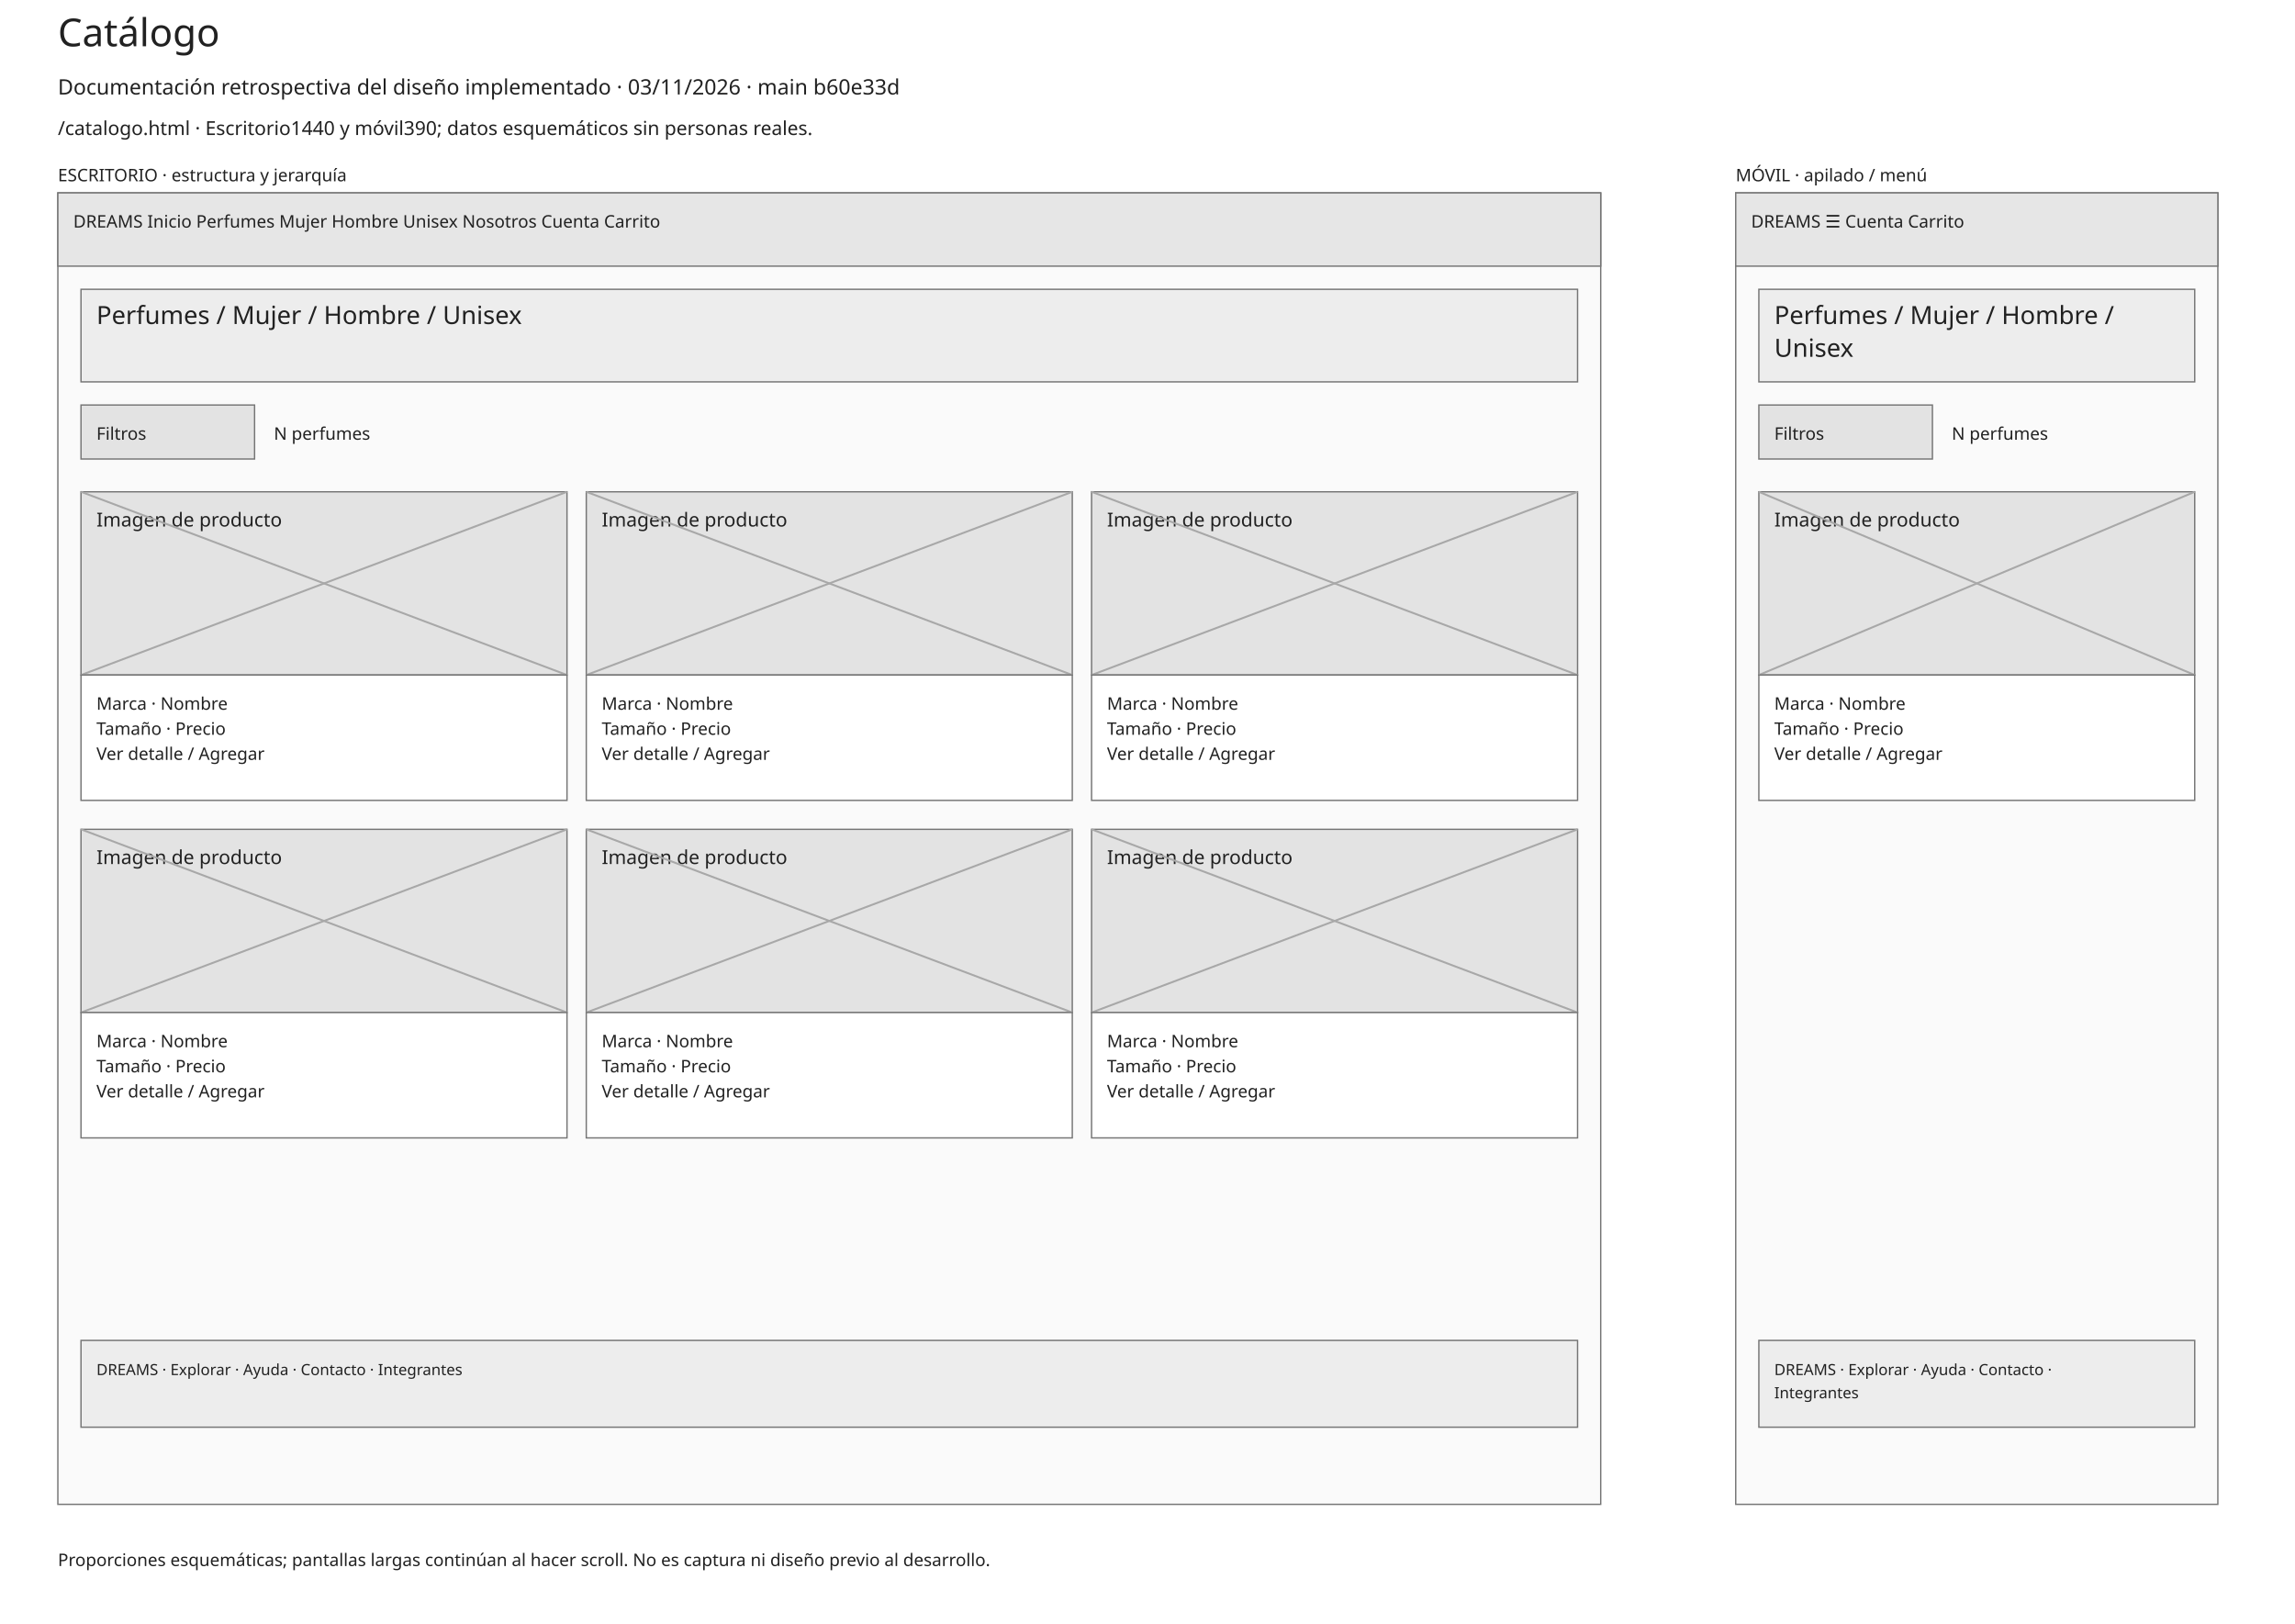
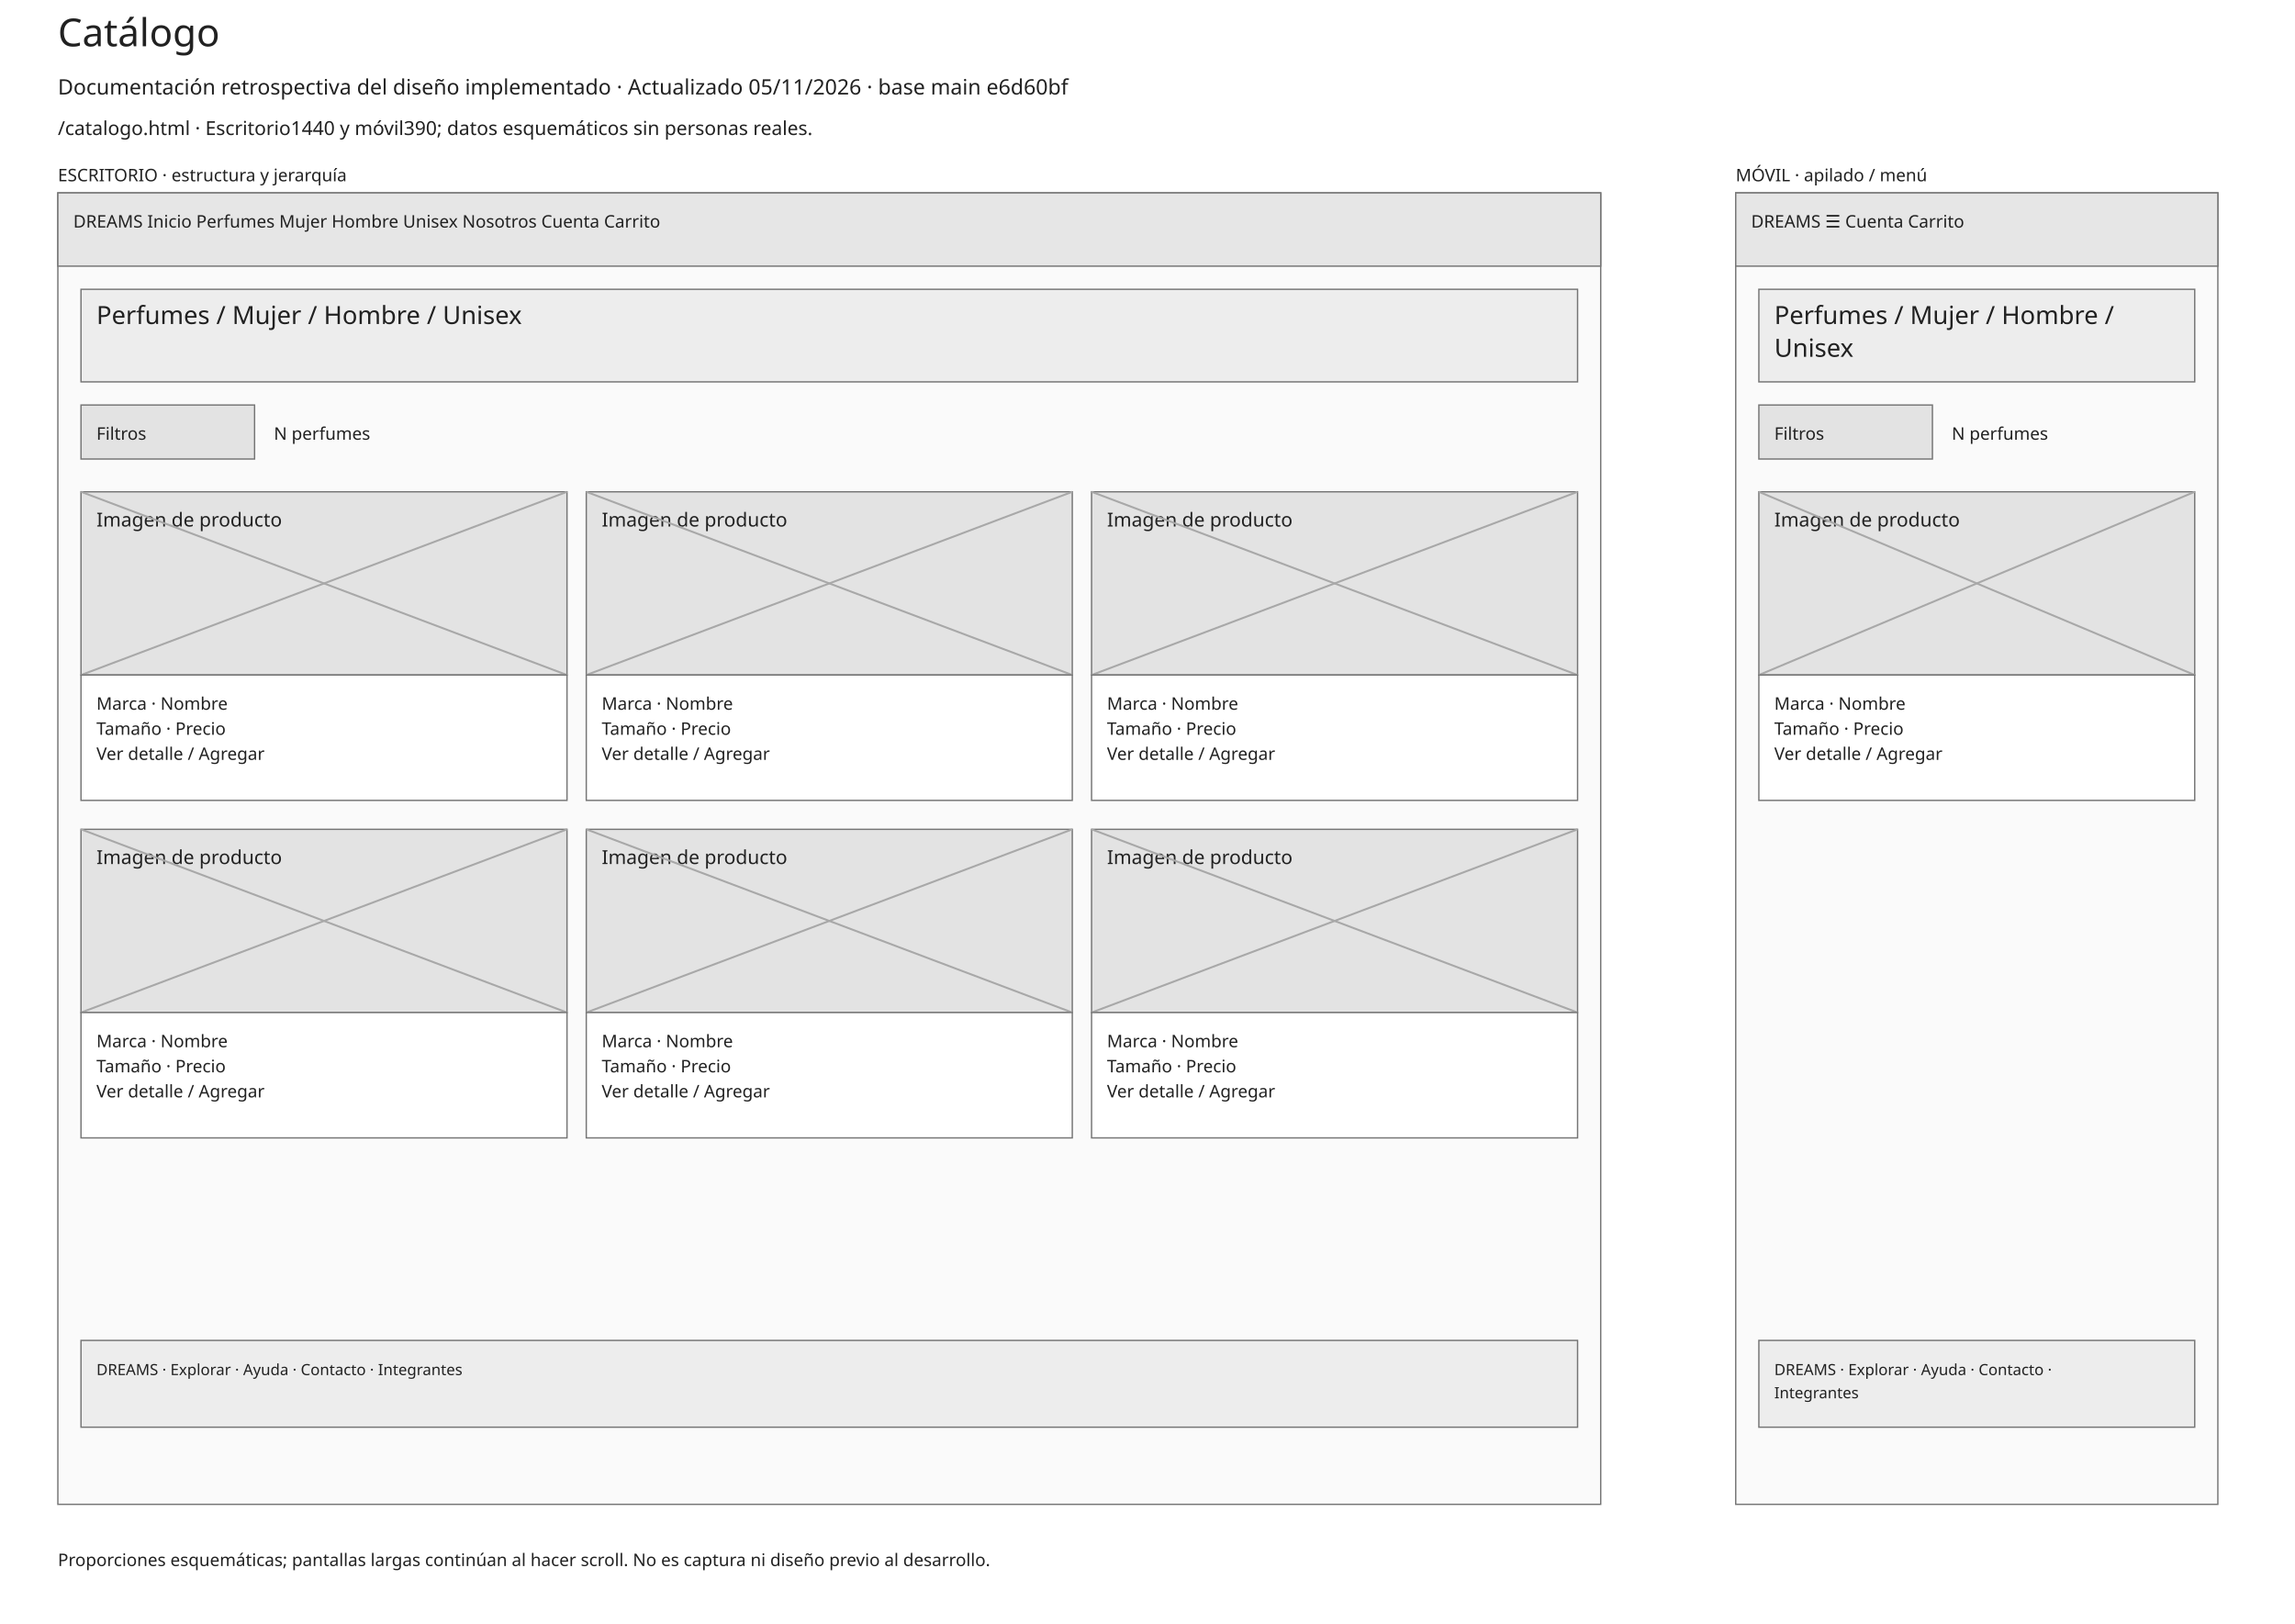
<svg xmlns="http://www.w3.org/2000/svg" width="1190" height="842" preserveAspectRatio="xMinYMin meet" viewBox="0 0 1190 842" version="1.0" fill-rule="evenodd">
  <clipPath id="clip">
    <rect x="0" y="0" width="1190" height="842" />
  </clipPath>
  <g id="group" transform="scale(1,-1) translate(0,-842)" style="clip-path: url(#clip)">
    <g transform="">
      <text x="30" y="818" style="font-family: DejaVu; font-size: 20px;fill: rgb(13%,13%,13%); stroke:none;" transform="translate(0,1636) scale(1,-1)">Catálogo</text>
-       <text x="30" y="793" style="font-family: DejaVu; font-size: 11px;fill: rgb(13%,13%,13%); stroke:none;" transform="translate(0,1586) scale(1,-1)">Documentación retrospectiva del diseño implementado · 03/11/2026 · main b60e33d</text>
+       <text x="30" y="793" style="font-family: DejaVu; font-size: 11px;fill: rgb(13%,13%,13%); stroke:none;" transform="translate(0,1586) scale(1,-1)">Documentación retrospectiva del diseño implementado · Actualizado 05/11/2026 · base main e6d60bf</text>
      <text x="30" y="772" style="font-family: DejaVu; font-size: 10px;fill: rgb(13%,13%,13%); stroke:none;" transform="translate(0,1544) scale(1,-1)">/catalogo.html · Escritorio1440 y móvil390; datos esquemáticos sin personas reales.</text>
      <text x="30" y="748" style="font-family: DejaVu; font-size: 9px;fill: rgb(13%,13%,13%); stroke:none;" transform="translate(0,1496) scale(1,-1)">ESCRITORIO · estructura y jerarquía</text>
      <text x="900" y="748" style="font-family: DejaVu; font-size: 9px;fill: rgb(13%,13%,13%); stroke:none;" transform="translate(0,1496) scale(1,-1)">MÓVIL · apilado / menú</text>
      <rect x="30" y="62" width="800" height="680" style="stroke: rgb(46%,46%,46%); stroke-linecap: butt; stroke-width: 0.7; fill: rgb(98%,98%,98%); fill-rule: evenodd;" />
      <text x="38" y="724" style="font-family: DejaVu; font-size: 10px;fill: rgb(13%,13%,13%); stroke:none;" transform="translate(0,1448) scale(1,-1)" />
      <rect x="30" y="704" width="800" height="38" style="stroke: rgb(46%,46%,46%); stroke-linecap: butt; stroke-width: 0.7; fill: rgb(90%,90%,90%); fill-rule: evenodd;" />
      <text x="38" y="724" style="font-family: DejaVu; font-size: 9px;fill: rgb(13%,13%,13%); stroke:none;" transform="translate(0,1448) scale(1,-1)">DREAMS      Inicio   Perfumes   Mujer   Hombre   Unisex   Nosotros       Cuenta   Carrito</text>
      <rect x="900" y="62" width="250" height="680" style="stroke: rgb(46%,46%,46%); stroke-linecap: butt; stroke-width: 0.7; fill: rgb(98%,98%,98%); fill-rule: evenodd;" />
      <text x="908" y="724" style="font-family: DejaVu; font-size: 10px;fill: rgb(13%,13%,13%); stroke:none;" transform="translate(0,1448) scale(1,-1)" />
      <rect x="900" y="704" width="250" height="38" style="stroke: rgb(46%,46%,46%); stroke-linecap: butt; stroke-width: 0.7; fill: rgb(90%,90%,90%); fill-rule: evenodd;" />
      <text x="908" y="724" style="font-family: DejaVu; font-size: 9px;fill: rgb(13%,13%,13%); stroke:none;" transform="translate(0,1448) scale(1,-1)">DREAMS    ☰   Cuenta  Carrito</text>
      <rect x="42" y="644" width="776" height="48" style="stroke: rgb(46%,46%,46%); stroke-linecap: butt; stroke-width: 0.7; fill: rgb(93%,93%,93%); fill-rule: evenodd;" />
      <text x="50" y="674" style="font-family: DejaVu; font-size: 13px;fill: rgb(13%,13%,13%); stroke:none;" transform="translate(0,1348) scale(1,-1)">Perfumes / Mujer / Hombre / Unisex</text>
      <rect x="42" y="604" width="90" height="28" style="stroke: rgb(46%,46%,46%); stroke-linecap: butt; stroke-width: 0.7; fill: rgb(89%,89%,89%); fill-rule: evenodd;" />
      <text x="50" y="614" style="font-family: DejaVu; font-size: 9px;fill: rgb(13%,13%,13%); stroke:none;" transform="translate(0,1228) scale(1,-1)">Filtros</text>
      <text x="142" y="614" style="font-family: DejaVu; font-size: 9px;fill: rgb(13%,13%,13%); stroke:none;" transform="translate(0,1228) scale(1,-1)">N perfumes</text>
      <rect x="42.0" y="492" width="252.0" height="95" style="stroke: rgb(46%,46%,46%); stroke-linecap: butt; stroke-width: 0.7; fill: rgb(89%,89%,89%); fill-rule: evenodd;" />
      <text x="50.0" y="569" style="font-family: DejaVu; font-size: 10px;fill: rgb(13%,13%,13%); stroke:none;" transform="translate(0,1138) scale(1,-1)">Imagen de producto</text>
      <path d="M 42,587 L 294,492 Z" style="stroke: rgb(66%,66%,66%); stroke-linecap: butt; stroke-width: 1;" />
      <path d="M 294,587 L 42,492 Z" style="stroke: rgb(66%,66%,66%); stroke-linecap: butt; stroke-width: 1;" />
      <rect x="42.0" y="427" width="252.0" height="65" style="stroke: rgb(46%,46%,46%); stroke-linecap: butt; stroke-width: 0.7; fill: rgb(100%,100%,100%); fill-rule: evenodd;" />
      <text x="50.0" y="474" style="font-family: DejaVu; font-size: 9px;fill: rgb(13%,13%,13%); stroke:none;" transform="translate(0,948) scale(1,-1)">Marca · Nombre</text>
      <text x="50.0" y="461" style="font-family: DejaVu; font-size: 9px;fill: rgb(13%,13%,13%); stroke:none;" transform="translate(0,922) scale(1,-1)">Tamaño · Precio</text>
      <text x="50.0" y="448" style="font-family: DejaVu; font-size: 9px;fill: rgb(13%,13%,13%); stroke:none;" transform="translate(0,896) scale(1,-1)">Ver detalle / Agregar</text>
      <rect x="304.0" y="492" width="252.0" height="95" style="stroke: rgb(46%,46%,46%); stroke-linecap: butt; stroke-width: 0.7; fill: rgb(89%,89%,89%); fill-rule: evenodd;" />
      <text x="312.0" y="569" style="font-family: DejaVu; font-size: 10px;fill: rgb(13%,13%,13%); stroke:none;" transform="translate(0,1138) scale(1,-1)">Imagen de producto</text>
      <path d="M 304,587 L 556,492 Z" style="stroke: rgb(66%,66%,66%); stroke-linecap: butt; stroke-width: 1;" />
      <path d="M 556,587 L 304,492 Z" style="stroke: rgb(66%,66%,66%); stroke-linecap: butt; stroke-width: 1;" />
      <rect x="304.0" y="427" width="252.0" height="65" style="stroke: rgb(46%,46%,46%); stroke-linecap: butt; stroke-width: 0.7; fill: rgb(100%,100%,100%); fill-rule: evenodd;" />
      <text x="312.0" y="474" style="font-family: DejaVu; font-size: 9px;fill: rgb(13%,13%,13%); stroke:none;" transform="translate(0,948) scale(1,-1)">Marca · Nombre</text>
      <text x="312.0" y="461" style="font-family: DejaVu; font-size: 9px;fill: rgb(13%,13%,13%); stroke:none;" transform="translate(0,922) scale(1,-1)">Tamaño · Precio</text>
      <text x="312.0" y="448" style="font-family: DejaVu; font-size: 9px;fill: rgb(13%,13%,13%); stroke:none;" transform="translate(0,896) scale(1,-1)">Ver detalle / Agregar</text>
      <rect x="566.0" y="492" width="252.0" height="95" style="stroke: rgb(46%,46%,46%); stroke-linecap: butt; stroke-width: 0.7; fill: rgb(89%,89%,89%); fill-rule: evenodd;" />
      <text x="574.0" y="569" style="font-family: DejaVu; font-size: 10px;fill: rgb(13%,13%,13%); stroke:none;" transform="translate(0,1138) scale(1,-1)">Imagen de producto</text>
      <path d="M 566,587 L 818,492 Z" style="stroke: rgb(66%,66%,66%); stroke-linecap: butt; stroke-width: 1;" />
      <path d="M 818,587 L 566,492 Z" style="stroke: rgb(66%,66%,66%); stroke-linecap: butt; stroke-width: 1;" />
      <rect x="566.0" y="427" width="252.0" height="65" style="stroke: rgb(46%,46%,46%); stroke-linecap: butt; stroke-width: 0.7; fill: rgb(100%,100%,100%); fill-rule: evenodd;" />
      <text x="574.0" y="474" style="font-family: DejaVu; font-size: 9px;fill: rgb(13%,13%,13%); stroke:none;" transform="translate(0,948) scale(1,-1)">Marca · Nombre</text>
      <text x="574.0" y="461" style="font-family: DejaVu; font-size: 9px;fill: rgb(13%,13%,13%); stroke:none;" transform="translate(0,922) scale(1,-1)">Tamaño · Precio</text>
      <text x="574.0" y="448" style="font-family: DejaVu; font-size: 9px;fill: rgb(13%,13%,13%); stroke:none;" transform="translate(0,896) scale(1,-1)">Ver detalle / Agregar</text>
      <rect x="42.0" y="317" width="252.0" height="95" style="stroke: rgb(46%,46%,46%); stroke-linecap: butt; stroke-width: 0.7; fill: rgb(89%,89%,89%); fill-rule: evenodd;" />
      <text x="50.0" y="394" style="font-family: DejaVu; font-size: 10px;fill: rgb(13%,13%,13%); stroke:none;" transform="translate(0,788) scale(1,-1)">Imagen de producto</text>
      <path d="M 42,412 L 294,317 Z" style="stroke: rgb(66%,66%,66%); stroke-linecap: butt; stroke-width: 1;" />
      <path d="M 294,412 L 42,317 Z" style="stroke: rgb(66%,66%,66%); stroke-linecap: butt; stroke-width: 1;" />
      <rect x="42.0" y="252" width="252.0" height="65" style="stroke: rgb(46%,46%,46%); stroke-linecap: butt; stroke-width: 0.7; fill: rgb(100%,100%,100%); fill-rule: evenodd;" />
      <text x="50.0" y="299" style="font-family: DejaVu; font-size: 9px;fill: rgb(13%,13%,13%); stroke:none;" transform="translate(0,598) scale(1,-1)">Marca · Nombre</text>
      <text x="50.0" y="286" style="font-family: DejaVu; font-size: 9px;fill: rgb(13%,13%,13%); stroke:none;" transform="translate(0,572) scale(1,-1)">Tamaño · Precio</text>
      <text x="50.0" y="273" style="font-family: DejaVu; font-size: 9px;fill: rgb(13%,13%,13%); stroke:none;" transform="translate(0,546) scale(1,-1)">Ver detalle / Agregar</text>
      <rect x="304.0" y="317" width="252.0" height="95" style="stroke: rgb(46%,46%,46%); stroke-linecap: butt; stroke-width: 0.7; fill: rgb(89%,89%,89%); fill-rule: evenodd;" />
      <text x="312.0" y="394" style="font-family: DejaVu; font-size: 10px;fill: rgb(13%,13%,13%); stroke:none;" transform="translate(0,788) scale(1,-1)">Imagen de producto</text>
      <path d="M 304,412 L 556,317 Z" style="stroke: rgb(66%,66%,66%); stroke-linecap: butt; stroke-width: 1;" />
      <path d="M 556,412 L 304,317 Z" style="stroke: rgb(66%,66%,66%); stroke-linecap: butt; stroke-width: 1;" />
      <rect x="304.0" y="252" width="252.0" height="65" style="stroke: rgb(46%,46%,46%); stroke-linecap: butt; stroke-width: 0.7; fill: rgb(100%,100%,100%); fill-rule: evenodd;" />
      <text x="312.0" y="299" style="font-family: DejaVu; font-size: 9px;fill: rgb(13%,13%,13%); stroke:none;" transform="translate(0,598) scale(1,-1)">Marca · Nombre</text>
      <text x="312.0" y="286" style="font-family: DejaVu; font-size: 9px;fill: rgb(13%,13%,13%); stroke:none;" transform="translate(0,572) scale(1,-1)">Tamaño · Precio</text>
      <text x="312.0" y="273" style="font-family: DejaVu; font-size: 9px;fill: rgb(13%,13%,13%); stroke:none;" transform="translate(0,546) scale(1,-1)">Ver detalle / Agregar</text>
      <rect x="566.0" y="317" width="252.0" height="95" style="stroke: rgb(46%,46%,46%); stroke-linecap: butt; stroke-width: 0.7; fill: rgb(89%,89%,89%); fill-rule: evenodd;" />
      <text x="574.0" y="394" style="font-family: DejaVu; font-size: 10px;fill: rgb(13%,13%,13%); stroke:none;" transform="translate(0,788) scale(1,-1)">Imagen de producto</text>
      <path d="M 566,412 L 818,317 Z" style="stroke: rgb(66%,66%,66%); stroke-linecap: butt; stroke-width: 1;" />
      <path d="M 818,412 L 566,317 Z" style="stroke: rgb(66%,66%,66%); stroke-linecap: butt; stroke-width: 1;" />
      <rect x="566.0" y="252" width="252.0" height="65" style="stroke: rgb(46%,46%,46%); stroke-linecap: butt; stroke-width: 0.7; fill: rgb(100%,100%,100%); fill-rule: evenodd;" />
      <text x="574.0" y="299" style="font-family: DejaVu; font-size: 9px;fill: rgb(13%,13%,13%); stroke:none;" transform="translate(0,598) scale(1,-1)">Marca · Nombre</text>
      <text x="574.0" y="286" style="font-family: DejaVu; font-size: 9px;fill: rgb(13%,13%,13%); stroke:none;" transform="translate(0,572) scale(1,-1)">Tamaño · Precio</text>
      <text x="574.0" y="273" style="font-family: DejaVu; font-size: 9px;fill: rgb(13%,13%,13%); stroke:none;" transform="translate(0,546) scale(1,-1)">Ver detalle / Agregar</text>
      <rect x="42" y="102" width="776" height="45" style="stroke: rgb(46%,46%,46%); stroke-linecap: butt; stroke-width: 0.7; fill: rgb(93%,93%,93%); fill-rule: evenodd;" />
      <text x="50" y="129" style="font-family: DejaVu; font-size: 8px;fill: rgb(13%,13%,13%); stroke:none;" transform="translate(0,258) scale(1,-1)">DREAMS · Explorar · Ayuda · Contacto · Integrantes</text>
      <rect x="912" y="644" width="226" height="48" style="stroke: rgb(46%,46%,46%); stroke-linecap: butt; stroke-width: 0.7; fill: rgb(93%,93%,93%); fill-rule: evenodd;" />
      <text x="920" y="674" style="font-family: DejaVu; font-size: 13px;fill: rgb(13%,13%,13%); stroke:none;" transform="translate(0,1348) scale(1,-1)">Perfumes / Mujer / Hombre /</text>
      <text x="920" y="657" style="font-family: DejaVu; font-size: 13px;fill: rgb(13%,13%,13%); stroke:none;" transform="translate(0,1314) scale(1,-1)">Unisex</text>
      <rect x="912" y="604" width="90" height="28" style="stroke: rgb(46%,46%,46%); stroke-linecap: butt; stroke-width: 0.7; fill: rgb(89%,89%,89%); fill-rule: evenodd;" />
      <text x="920" y="614" style="font-family: DejaVu; font-size: 9px;fill: rgb(13%,13%,13%); stroke:none;" transform="translate(0,1228) scale(1,-1)">Filtros</text>
      <text x="1012" y="614" style="font-family: DejaVu; font-size: 9px;fill: rgb(13%,13%,13%); stroke:none;" transform="translate(0,1228) scale(1,-1)">N perfumes</text>
      <rect x="912.0" y="492" width="226.0" height="95" style="stroke: rgb(46%,46%,46%); stroke-linecap: butt; stroke-width: 0.7; fill: rgb(89%,89%,89%); fill-rule: evenodd;" />
      <text x="920.0" y="569" style="font-family: DejaVu; font-size: 10px;fill: rgb(13%,13%,13%); stroke:none;" transform="translate(0,1138) scale(1,-1)">Imagen de producto</text>
      <path d="M 912,587 L 1138,492 Z" style="stroke: rgb(66%,66%,66%); stroke-linecap: butt; stroke-width: 1;" />
      <path d="M 1138,587 L 912,492 Z" style="stroke: rgb(66%,66%,66%); stroke-linecap: butt; stroke-width: 1;" />
      <rect x="912.0" y="427" width="226.0" height="65" style="stroke: rgb(46%,46%,46%); stroke-linecap: butt; stroke-width: 0.7; fill: rgb(100%,100%,100%); fill-rule: evenodd;" />
      <text x="920.0" y="474" style="font-family: DejaVu; font-size: 9px;fill: rgb(13%,13%,13%); stroke:none;" transform="translate(0,948) scale(1,-1)">Marca · Nombre</text>
      <text x="920.0" y="461" style="font-family: DejaVu; font-size: 9px;fill: rgb(13%,13%,13%); stroke:none;" transform="translate(0,922) scale(1,-1)">Tamaño · Precio</text>
      <text x="920.0" y="448" style="font-family: DejaVu; font-size: 9px;fill: rgb(13%,13%,13%); stroke:none;" transform="translate(0,896) scale(1,-1)">Ver detalle / Agregar</text>
      <rect x="912" y="102" width="226" height="45" style="stroke: rgb(46%,46%,46%); stroke-linecap: butt; stroke-width: 0.7; fill: rgb(93%,93%,93%); fill-rule: evenodd;" />
      <text x="920" y="129" style="font-family: DejaVu; font-size: 8px;fill: rgb(13%,13%,13%); stroke:none;" transform="translate(0,258) scale(1,-1)">DREAMS · Explorar · Ayuda · Contacto ·</text>
      <text x="920" y="117" style="font-family: DejaVu; font-size: 8px;fill: rgb(13%,13%,13%); stroke:none;" transform="translate(0,234) scale(1,-1)">Integrantes</text>
      <text x="30" y="30" style="font-family: DejaVu; font-size: 9px;fill: rgb(13%,13%,13%); stroke:none;" transform="translate(0,60) scale(1,-1)">Proporciones esquemáticas; pantallas largas continúan al hacer scroll. No es captura ni diseño previo al desarrollo.</text>
    </g>
  </g>
</svg>
